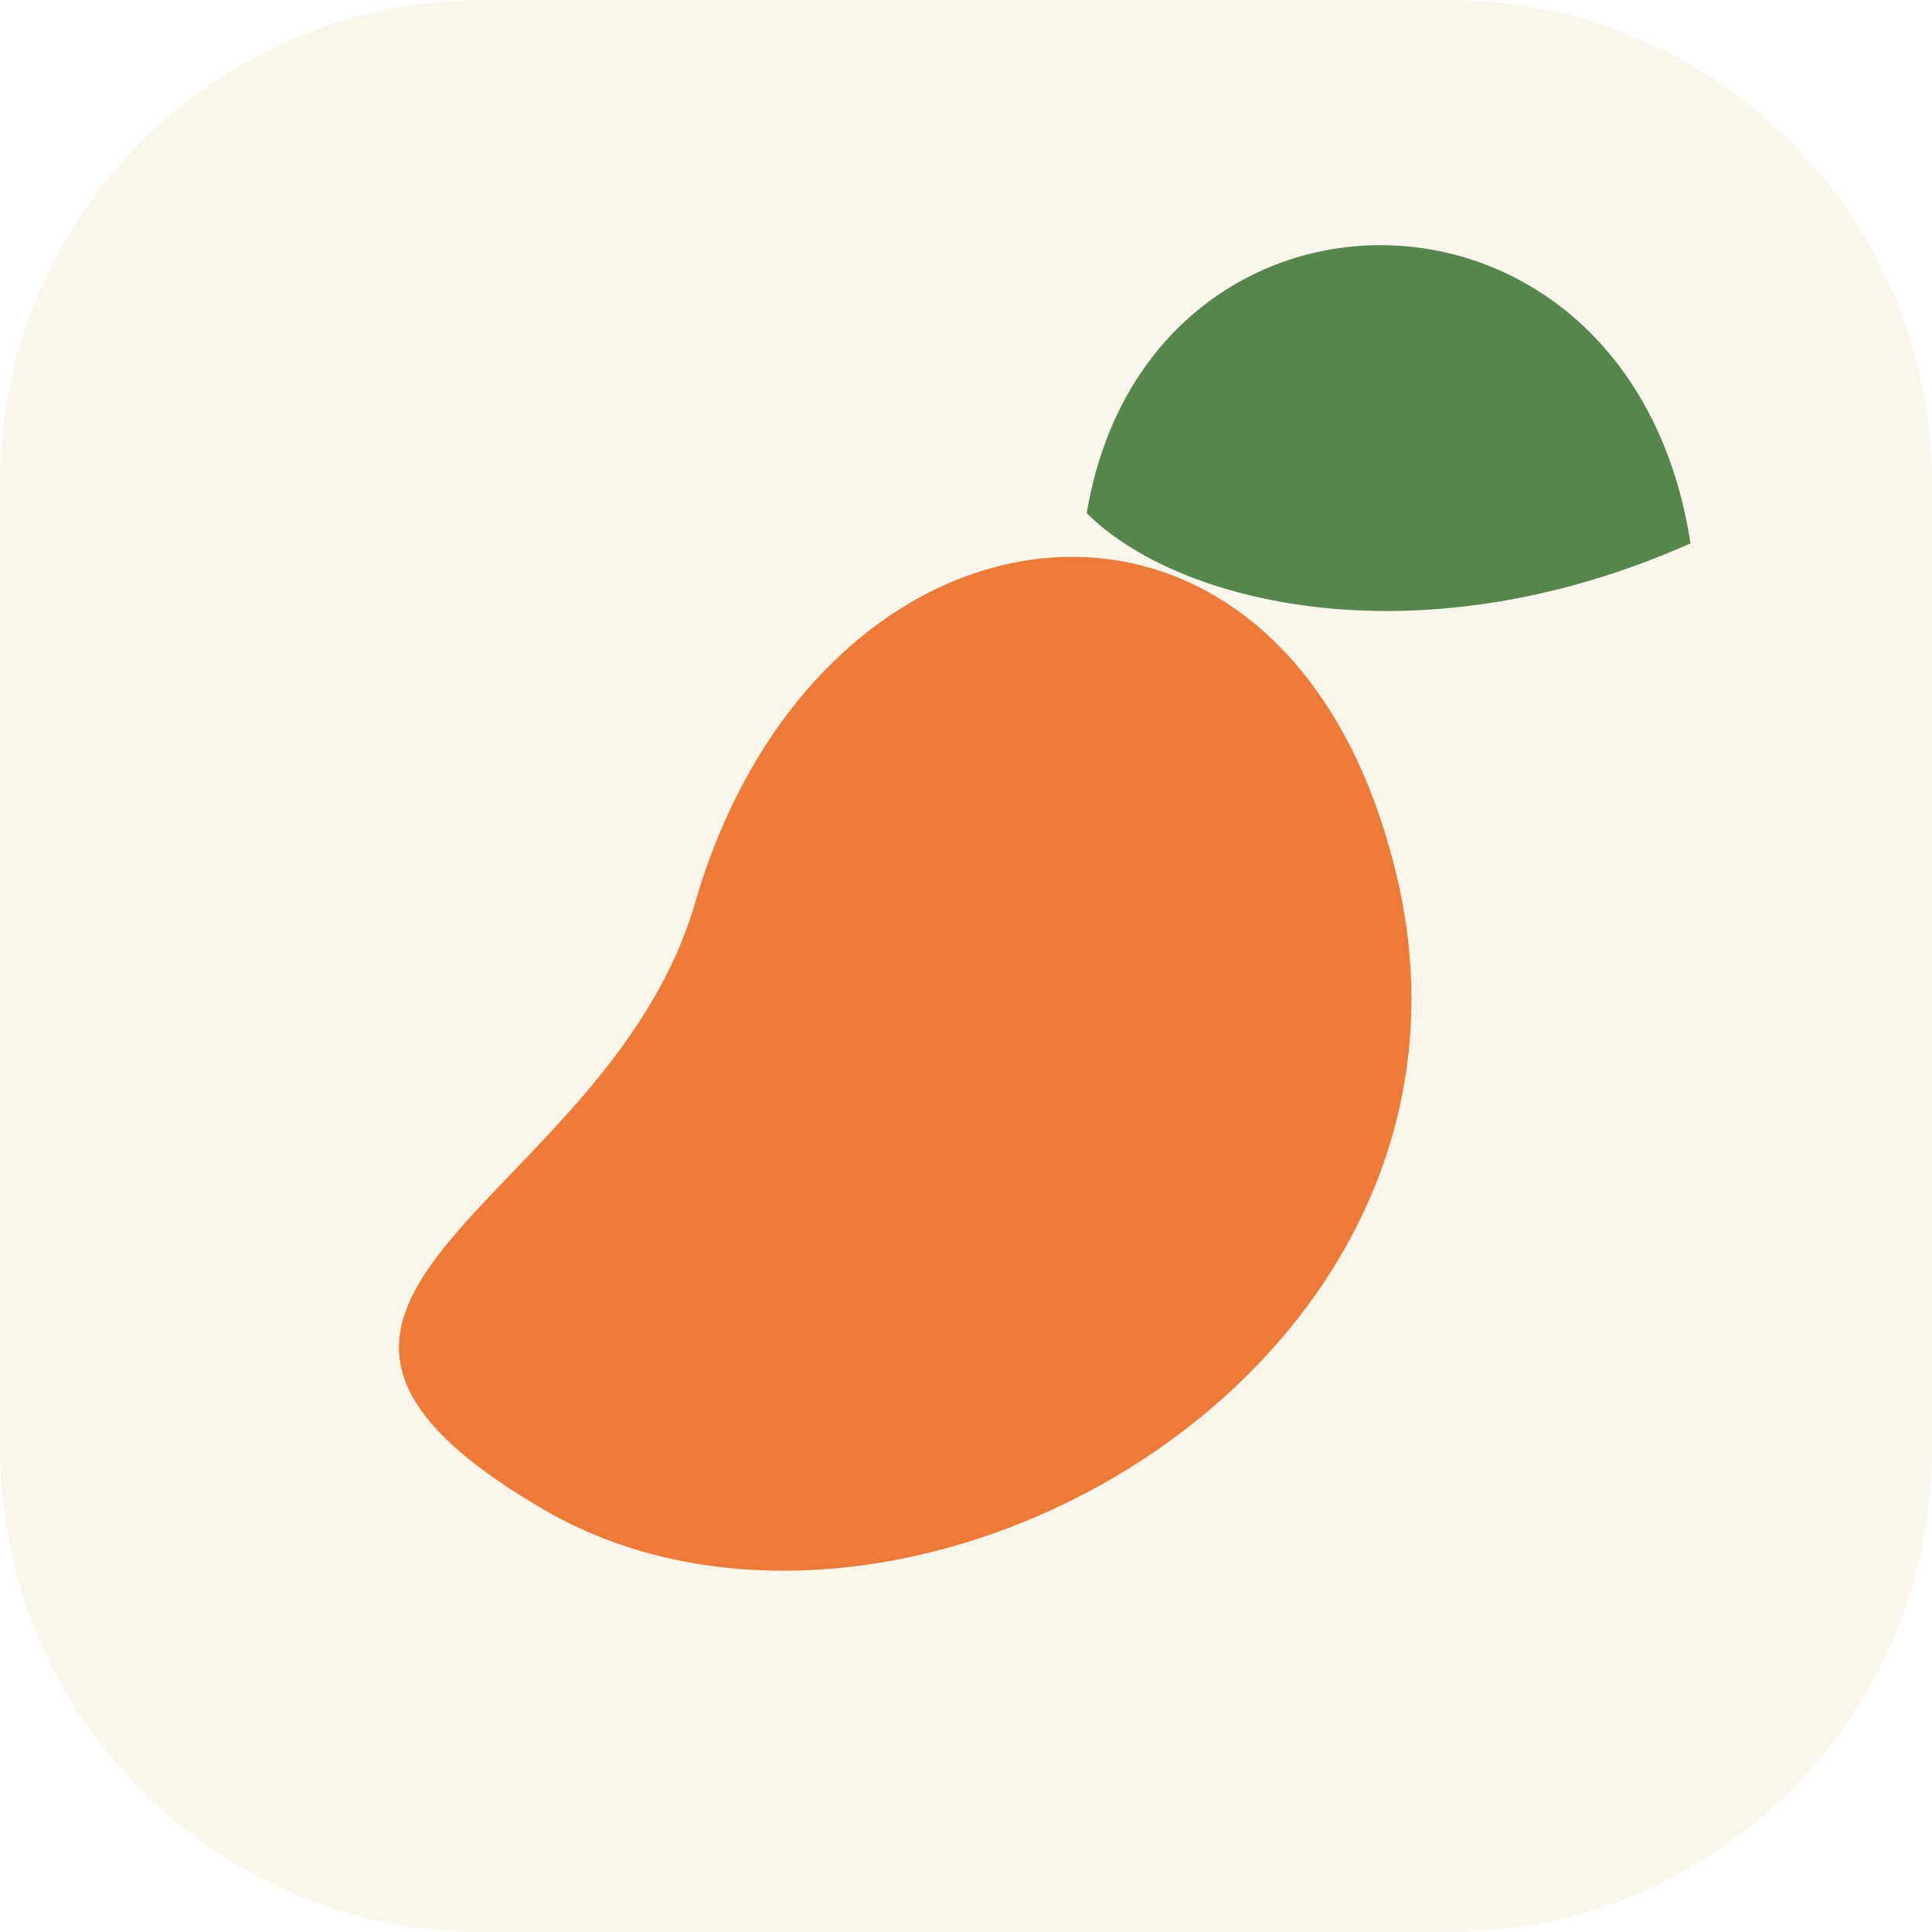
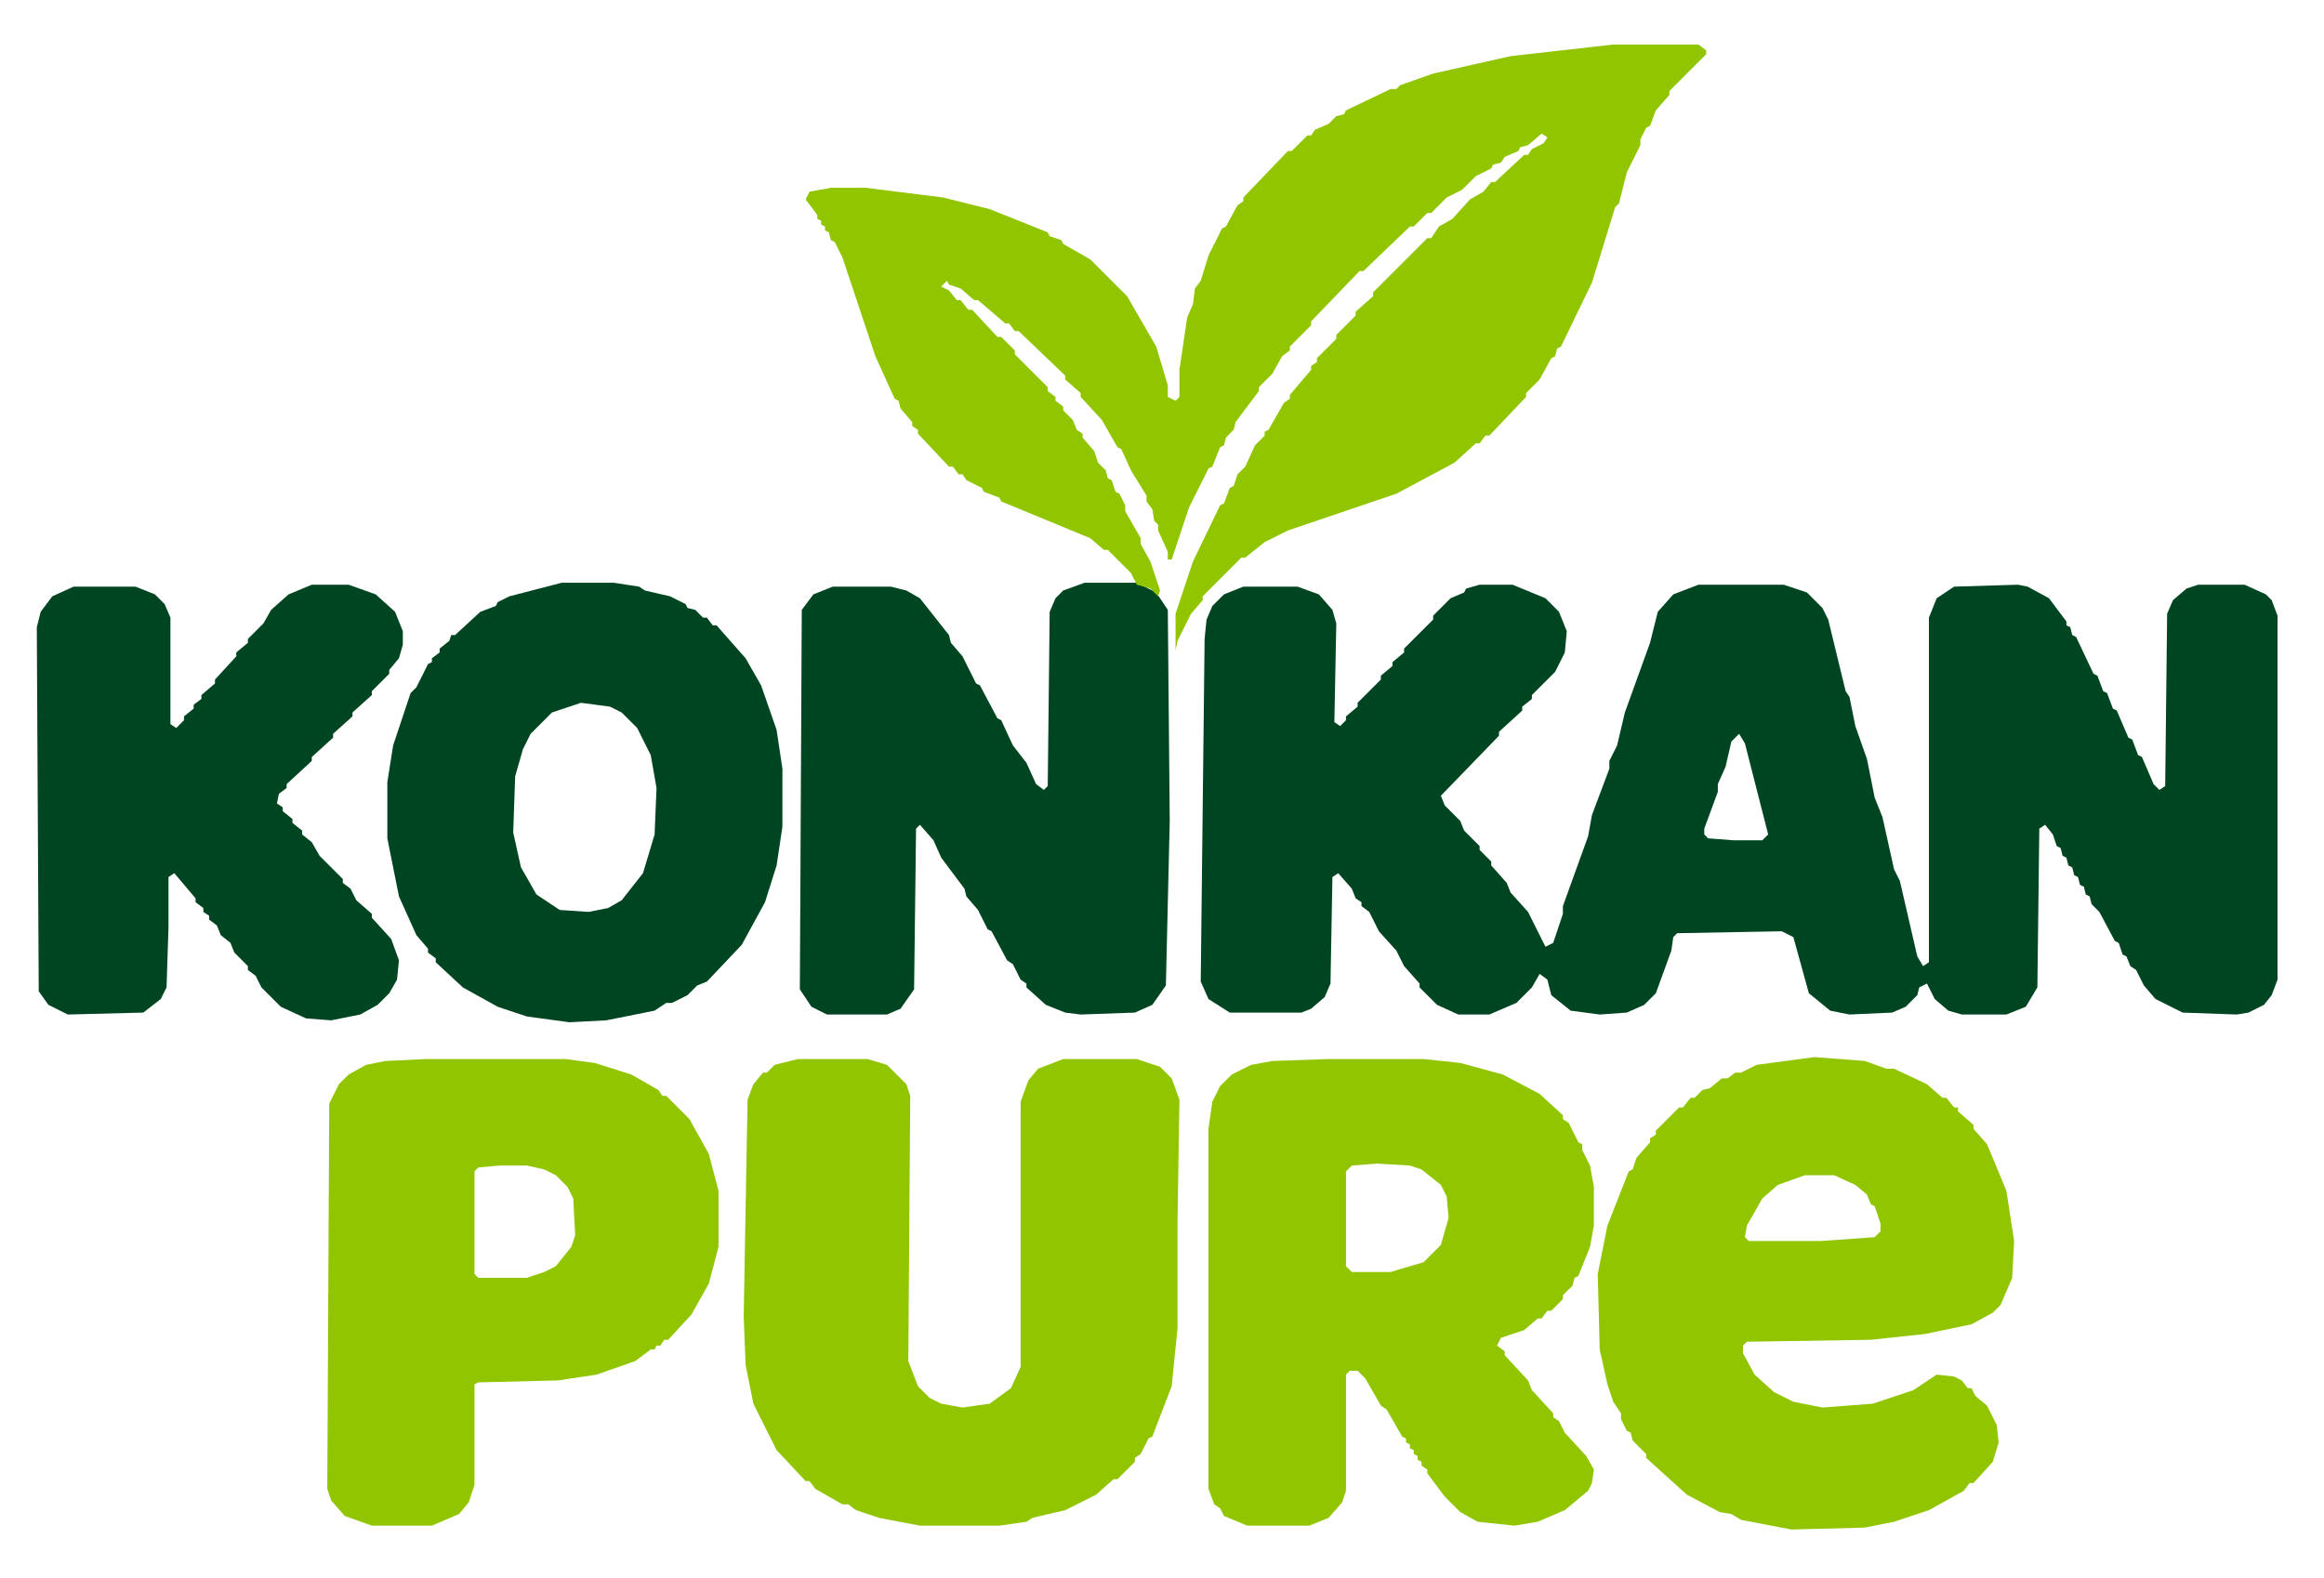
- <svg xmlns="http://www.w3.org/2000/svg" viewBox="0 0 64 64">
-   <rect width="64" height="64" rx="16" fill="#fbf6eb" />
-   <path d="M46 28c5 17-16 29-28 22-12-7 2-10 5-20 4-14 19-16 23-2Z" fill="#ed7b37" />
-   <path d="M36 17c2-12 18-12 20 1-9 4-17 2-20-1Z" fill="#55864b" />
+ <svg xmlns="http://www.w3.org/2000/svg" viewBox="30 255 1200 815" role="img" aria-labelledby="title">
+   <path fill="#004521" fill-rule="evenodd" d="M320,556 L347,556 L360,558 L363,560 L376,563 L384,567 L385,569 L389,570 L393,574 L395,574 L398,578 L400,578 L415,595 L423,609 L431,632 L434,652 L434,682 L431,702 L425,721 L413,743 L395,762 L390,764 L385,769 L377,773 L374,773 L368,777 L343,782 L324,783 L302,780 L287,775 L269,765 L255,752 L255,750 L251,747 L251,745 L245,738 L236,718 L230,688 L230,659 L233,640 L242,613 L245,610 L251,598 L253,597 L253,595 L257,592 L257,590 L262,586 L263,583 L265,583 L278,571 L286,568 L287,566 L293,563 L320,556 Z M590,556 L617,556 L627,561 L633,570 L634,679 L632,764 L625,774 L616,778 L588,779 L580,778 L570,774 L560,765 L560,763 L557,761 L553,753 L550,751 L542,736 L540,735 L535,725 L529,718 L528,714 L516,698 L512,689 L505,681 L503,683 L502,766 L495,776 L488,779 L482,779 L457,779 L449,775 L443,766 L444,570 L450,562 L460,558 L490,558 L498,560 L505,564 L520,583 L521,587 L527,594 L534,608 L536,609 L545,626 L547,627 L553,640 L560,649 L565,660 L569,663 L571,661 L572,571 L575,564 L579,560 L590,556 Z M191,557 L210,557 L224,562 L234,571 L238,581 L238,588 L236,595 L231,601 L231,603 L222,612 L222,614 L212,623 L212,625 L202,634 L202,636 L191,646 L191,648 L178,660 L178,662 L174,665 L173,670 L176,672 L176,674 L181,678 L181,680 L186,684 L186,686 L191,690 L195,697 L207,709 L207,711 L211,714 L214,720 L222,727 L222,729 L232,740 L236,751 L235,761 L231,768 L225,774 L216,779 L201,782 L188,781 L175,775 L165,765 L162,759 L158,756 L158,754 L151,747 L149,742 L144,738 L142,733 L138,730 L138,728 L135,726 L135,724 L131,721 L131,719 L120,706 L117,708 L117,734 L116,765 L113,771 L104,778 L65,779 L55,774 L50,767 L49,579 L51,571 L57,563 L68,558 L100,558 L110,562 L115,567 L118,574 L118,629 L121,631 L125,627 L125,625 L130,621 L130,619 L134,616 L134,614 L141,608 L141,606 L152,594 L152,592 L158,587 L158,585 L166,577 L170,570 L179,562 L191,557 Z M794,557 L811,557 L828,564 L835,571 L839,581 L838,592 L833,602 L821,614 L821,616 L816,620 L816,622 L804,633 L804,635 L774,666 L776,671 L784,679 L786,684 L794,692 L794,694 L800,700 L800,702 L808,711 L810,716 L819,726 L828,744 L832,742 L837,727 L837,723 L850,687 L852,676 L861,652 L861,648 L865,640 L869,623 L882,587 L886,571 L894,562 L907,557 L951,557 L963,561 L971,569 L974,575 L983,612 L985,615 L988,630 L994,647 L998,667 L1002,677 L1008,704 L1011,710 L1020,749 L1023,754 L1026,752 L1026,574 L1030,564 L1039,558 L1072,557 L1077,558 L1088,564 L1097,576 L1097,578 L1099,579 L1100,583 L1102,584 L1111,603 L1113,604 L1116,612 L1118,613 L1121,621 L1123,622 L1129,636 L1131,637 L1134,645 L1136,646 L1142,660 L1145,663 L1148,661 L1149,572 L1152,565 L1159,559 L1165,557 L1189,557 L1200,562 L1203,565 L1206,573 L1206,694 L1206,761 L1203,769 L1199,774 L1191,778 L1185,779 L1157,778 L1143,771 L1137,764 L1133,756 L1130,754 L1128,749 L1126,748 L1124,742 L1122,741 L1114,726 L1110,722 L1109,718 L1107,717 L1106,713 L1104,712 L1103,708 L1101,707 L1100,703 L1098,702 L1097,698 L1095,697 L1094,693 L1092,692 L1090,686 L1086,681 L1083,683 L1082,765 L1076,775 L1066,779 L1043,779 L1036,777 L1029,771 L1025,763 L1021,765 L1020,769 L1014,775 L1007,778 L985,779 L975,777 L964,768 L956,739 L950,736 L896,737 L894,739 L893,746 L885,768 L879,774 L870,778 L856,779 L841,777 L831,769 L829,761 L825,758 L821,765 L813,773 L799,779 L783,779 L772,774 L763,765 L763,763 L755,754 L751,746 L742,736 L737,726 L733,723 L733,721 L730,719 L728,714 L721,706 L718,708 L717,763 L714,770 L707,776 L702,778 L665,778 L654,771 L650,762 L652,585 L653,575 L656,568 L662,562 L672,558 L700,558 L711,562 L718,570 L720,577 L719,628 L722,630 L725,627 L725,625 L731,620 L731,618 L743,606 L743,604 L749,599 L749,597 L755,592 L755,590 L770,575 L770,573 L779,564 L786,561 L787,559 L794,557 Z M330,618 L315,623 L304,634 L300,642 L296,656 L295,685 L299,703 L307,717 L319,725 L334,726 L344,724 L351,720 L362,706 L368,686 L369,662 L366,645 L359,631 L351,623 L345,620 L330,618 Z M928,634 L924,638 L921,651 L917,660 L917,664 L910,683 L910,686 L912,688 L925,689 L940,689 L943,686 L931,639 L928,634 Z" />
+   <path fill="#91C500" fill-rule="evenodd" d="M863,278 L907,278 L911,281 L911,283 L892,302 L892,304 L885,312 L882,320 L880,321 L877,327 L877,330 L870,344 L866,360 L864,362 L852,401 L836,434 L834,435 L833,439 L831,440 L825,451 L818,458 L818,460 L799,480 L797,480 L794,484 L792,484 L781,494 L751,510 L695,529 L683,535 L673,543 L671,543 L651,563 L651,565 L645,572 L638,586 L637,591 L637,572 L646,545 L660,516 L662,515 L665,507 L667,506 L669,500 L673,496 L678,485 L683,480 L683,478 L685,477 L693,463 L696,461 L696,459 L707,446 L707,444 L710,442 L710,440 L720,430 L720,428 L730,418 L730,416 L739,408 L739,406 L767,378 L769,378 L773,372 L780,368 L789,358 L796,354 L800,349 L802,349 L817,335 L819,335 L821,332 L827,329 L829,326 L826,324 L819,330 L815,331 L814,333 L807,336 L805,339 L801,340 L800,342 L792,346 L785,353 L777,357 L769,365 L767,365 L760,372 L758,372 L734,395 L732,395 L707,421 L707,423 L696,434 L696,436 L692,439 L687,448 L680,455 L680,457 L668,473 L667,477 L663,481 L662,485 L660,486 L656,496 L654,497 L644,517 L635,544 L633,544 L633,540 L628,529 L628,526 L626,524 L625,518 L622,514 L622,511 L614,498 L609,487 L607,486 L599,472 L588,460 L588,458 L580,451 L580,449 L556,426 L554,426 L551,422 L549,422 L535,410 L533,410 L526,404 L520,402 L519,400 L516,403 L520,405 L524,410 L526,410 L530,415 L532,415 L545,429 L547,429 L554,436 L554,438 L571,455 L571,457 L575,460 L575,462 L579,465 L579,467 L584,472 L586,477 L589,479 L589,481 L595,488 L597,494 L601,498 L602,502 L604,503 L606,509 L608,510 L611,516 L611,519 L619,533 L619,536 L624,545 L629,560 L628,563 L624,559 L617,557 L614,551 L602,539 L600,539 L593,533 L547,514 L546,512 L538,509 L537,507 L529,503 L527,500 L525,500 L522,496 L520,496 L504,479 L504,477 L501,475 L501,473 L495,466 L494,462 L492,461 L482,439 L465,388 L461,380 L459,379 L458,375 L456,374 L456,372 L454,371 L454,369 L452,368 L452,366 L446,358 L448,354 L459,352 L477,352 L517,357 L541,363 L571,375 L572,377 L578,379 L579,381 L593,389 L612,408 L627,434 L633,454 L633,460 L637,462 L639,460 L639,446 L643,419 L646,412 L647,404 L650,400 L654,387 L661,373 L663,372 L669,361 L672,359 L672,357 L695,333 L697,333 L705,325 L707,325 L709,322 L716,319 L720,315 L724,314 L725,312 L748,301 L751,301 L753,299 L770,293 L810,284 L863,278 Z M967,801 L993,803 L1004,807 L1008,807 L1025,815 L1033,822 L1035,822 L1039,827 L1041,827 L1041,829 L1049,836 L1049,838 L1056,846 L1066,870 L1070,896 L1069,915 L1063,929 L1059,933 L1048,939 L1024,944 L996,947 L932,948 L930,950 L930,954 L936,965 L946,974 L956,979 L971,982 L997,980 L1018,973 L1030,965 L1039,966 L1043,968 L1046,972 L1048,972 L1050,976 L1056,981 L1061,991 L1062,1000 L1059,1010 L1049,1021 L1047,1021 L1044,1025 L1026,1035 L1008,1041 L993,1044 L955,1045 L929,1040 L924,1037 L918,1036 L901,1027 L880,1008 L880,1006 L873,999 L872,995 L870,994 L867,988 L867,985 L863,979 L860,970 L856,952 L855,913 L860,888 L871,860 L873,859 L875,853 L882,845 L882,843 L885,841 L885,839 L897,827 L899,827 L903,822 L905,822 L909,818 L913,817 L919,812 L922,812 L926,809 L929,809 L937,805 L967,801 Z M250,802 L322,802 L337,804 L356,810 L370,818 L372,821 L374,821 L386,833 L396,851 L401,870 L401,899 L396,918 L387,934 L375,947 L373,947 L371,950 L369,950 L368,952 L366,952 L358,958 L338,965 L318,968 L277,969 L275,970 L275,1022 L272,1031 L267,1037 L253,1043 L222,1043 L208,1038 L201,1030 L199,1024 L200,825 L205,815 L210,810 L219,805 L229,803 L250,802 Z M442,802 L478,802 L488,805 L498,815 L500,821 L499,958 L504,971 L510,977 L516,980 L527,982 L541,980 L552,972 L557,961 L557,824 L561,813 L566,807 L579,802 L617,802 L629,806 L635,812 L639,823 L638,887 L638,941 L635,971 L625,997 L623,998 L619,1006 L616,1008 L616,1010 L607,1019 L605,1019 L596,1027 L580,1035 L563,1039 L560,1041 L546,1043 L505,1043 L484,1039 L472,1035 L468,1032 L465,1032 L451,1024 L448,1020 L446,1020 L431,1004 L419,980 L415,960 L414,935 L416,823 L419,815 L424,809 L426,809 L430,805 L442,802 Z M716,802 L765,802 L784,804 L806,810 L825,820 L837,831 L837,833 L840,835 L845,845 L847,846 L847,849 L851,857 L853,868 L853,888 L851,899 L845,914 L843,915 L842,919 L837,924 L837,926 L831,932 L829,932 L826,936 L824,936 L817,942 L805,946 L803,950 L807,953 L807,955 L819,968 L821,973 L832,985 L832,987 L835,989 L838,995 L849,1007 L853,1014 L852,1021 L850,1025 L838,1035 L824,1041 L812,1043 L793,1041 L784,1036 L776,1028 L767,1016 L767,1014 L764,1012 L764,1010 L762,1009 L762,1007 L760,1006 L760,1004 L758,1003 L758,1001 L756,1000 L756,998 L754,997 L746,983 L743,981 L735,967 L731,963 L727,963 L725,965 L725,1025 L723,1031 L716,1039 L706,1043 L674,1043 L662,1038 L660,1034 L657,1032 L654,1024 L654,838 L656,824 L660,816 L666,810 L676,805 L687,803 L716,802 Z M741,856 L728,857 L725,860 L725,909 L728,912 L748,912 L758,909 L765,907 L774,898 L778,884 L777,873 L774,867 L764,859 L758,857 L741,856 Z M288,857 L277,858 L275,860 L275,913 L277,915 L302,915 L311,912 L317,909 L325,899 L327,893 L326,874 L323,868 L317,862 L311,859 L302,857 L288,857 Z M962,862 L948,867 L940,874 L932,888 L931,894 L933,896 L970,896 L998,894 L1001,891 L1001,887 L998,878 L996,877 L994,872 L988,867 L977,862 L962,862 Z" />
</svg>
